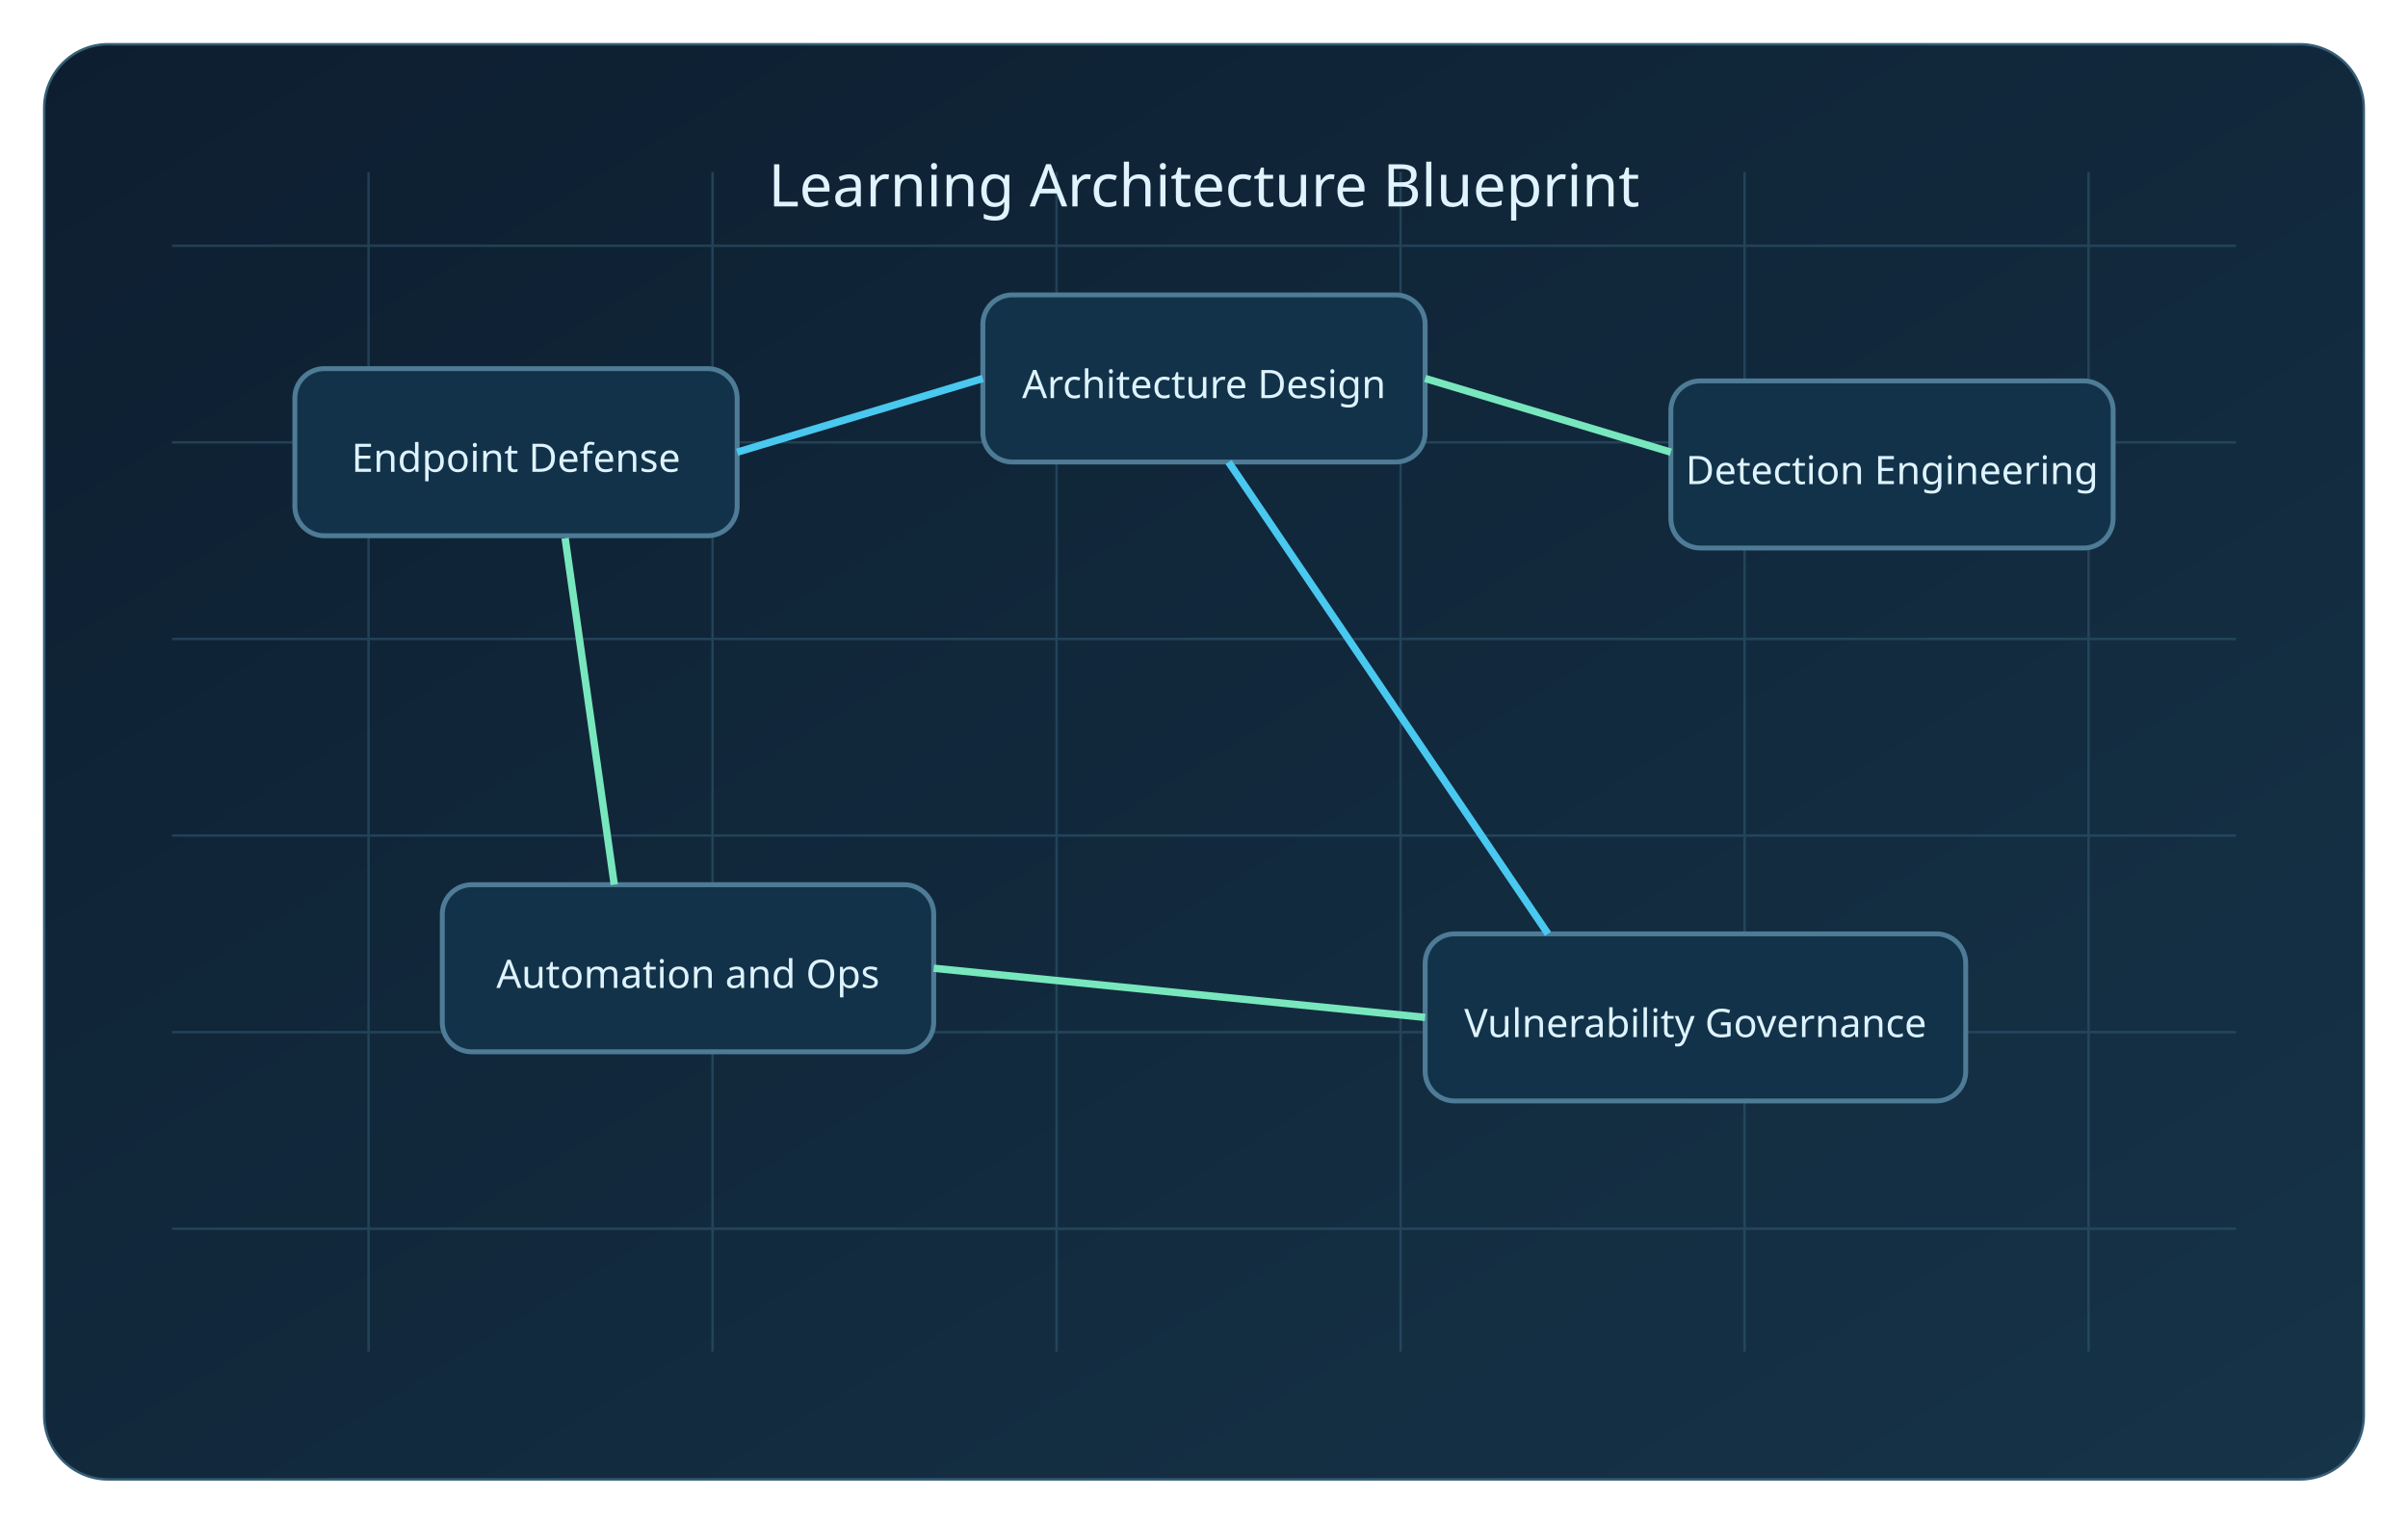
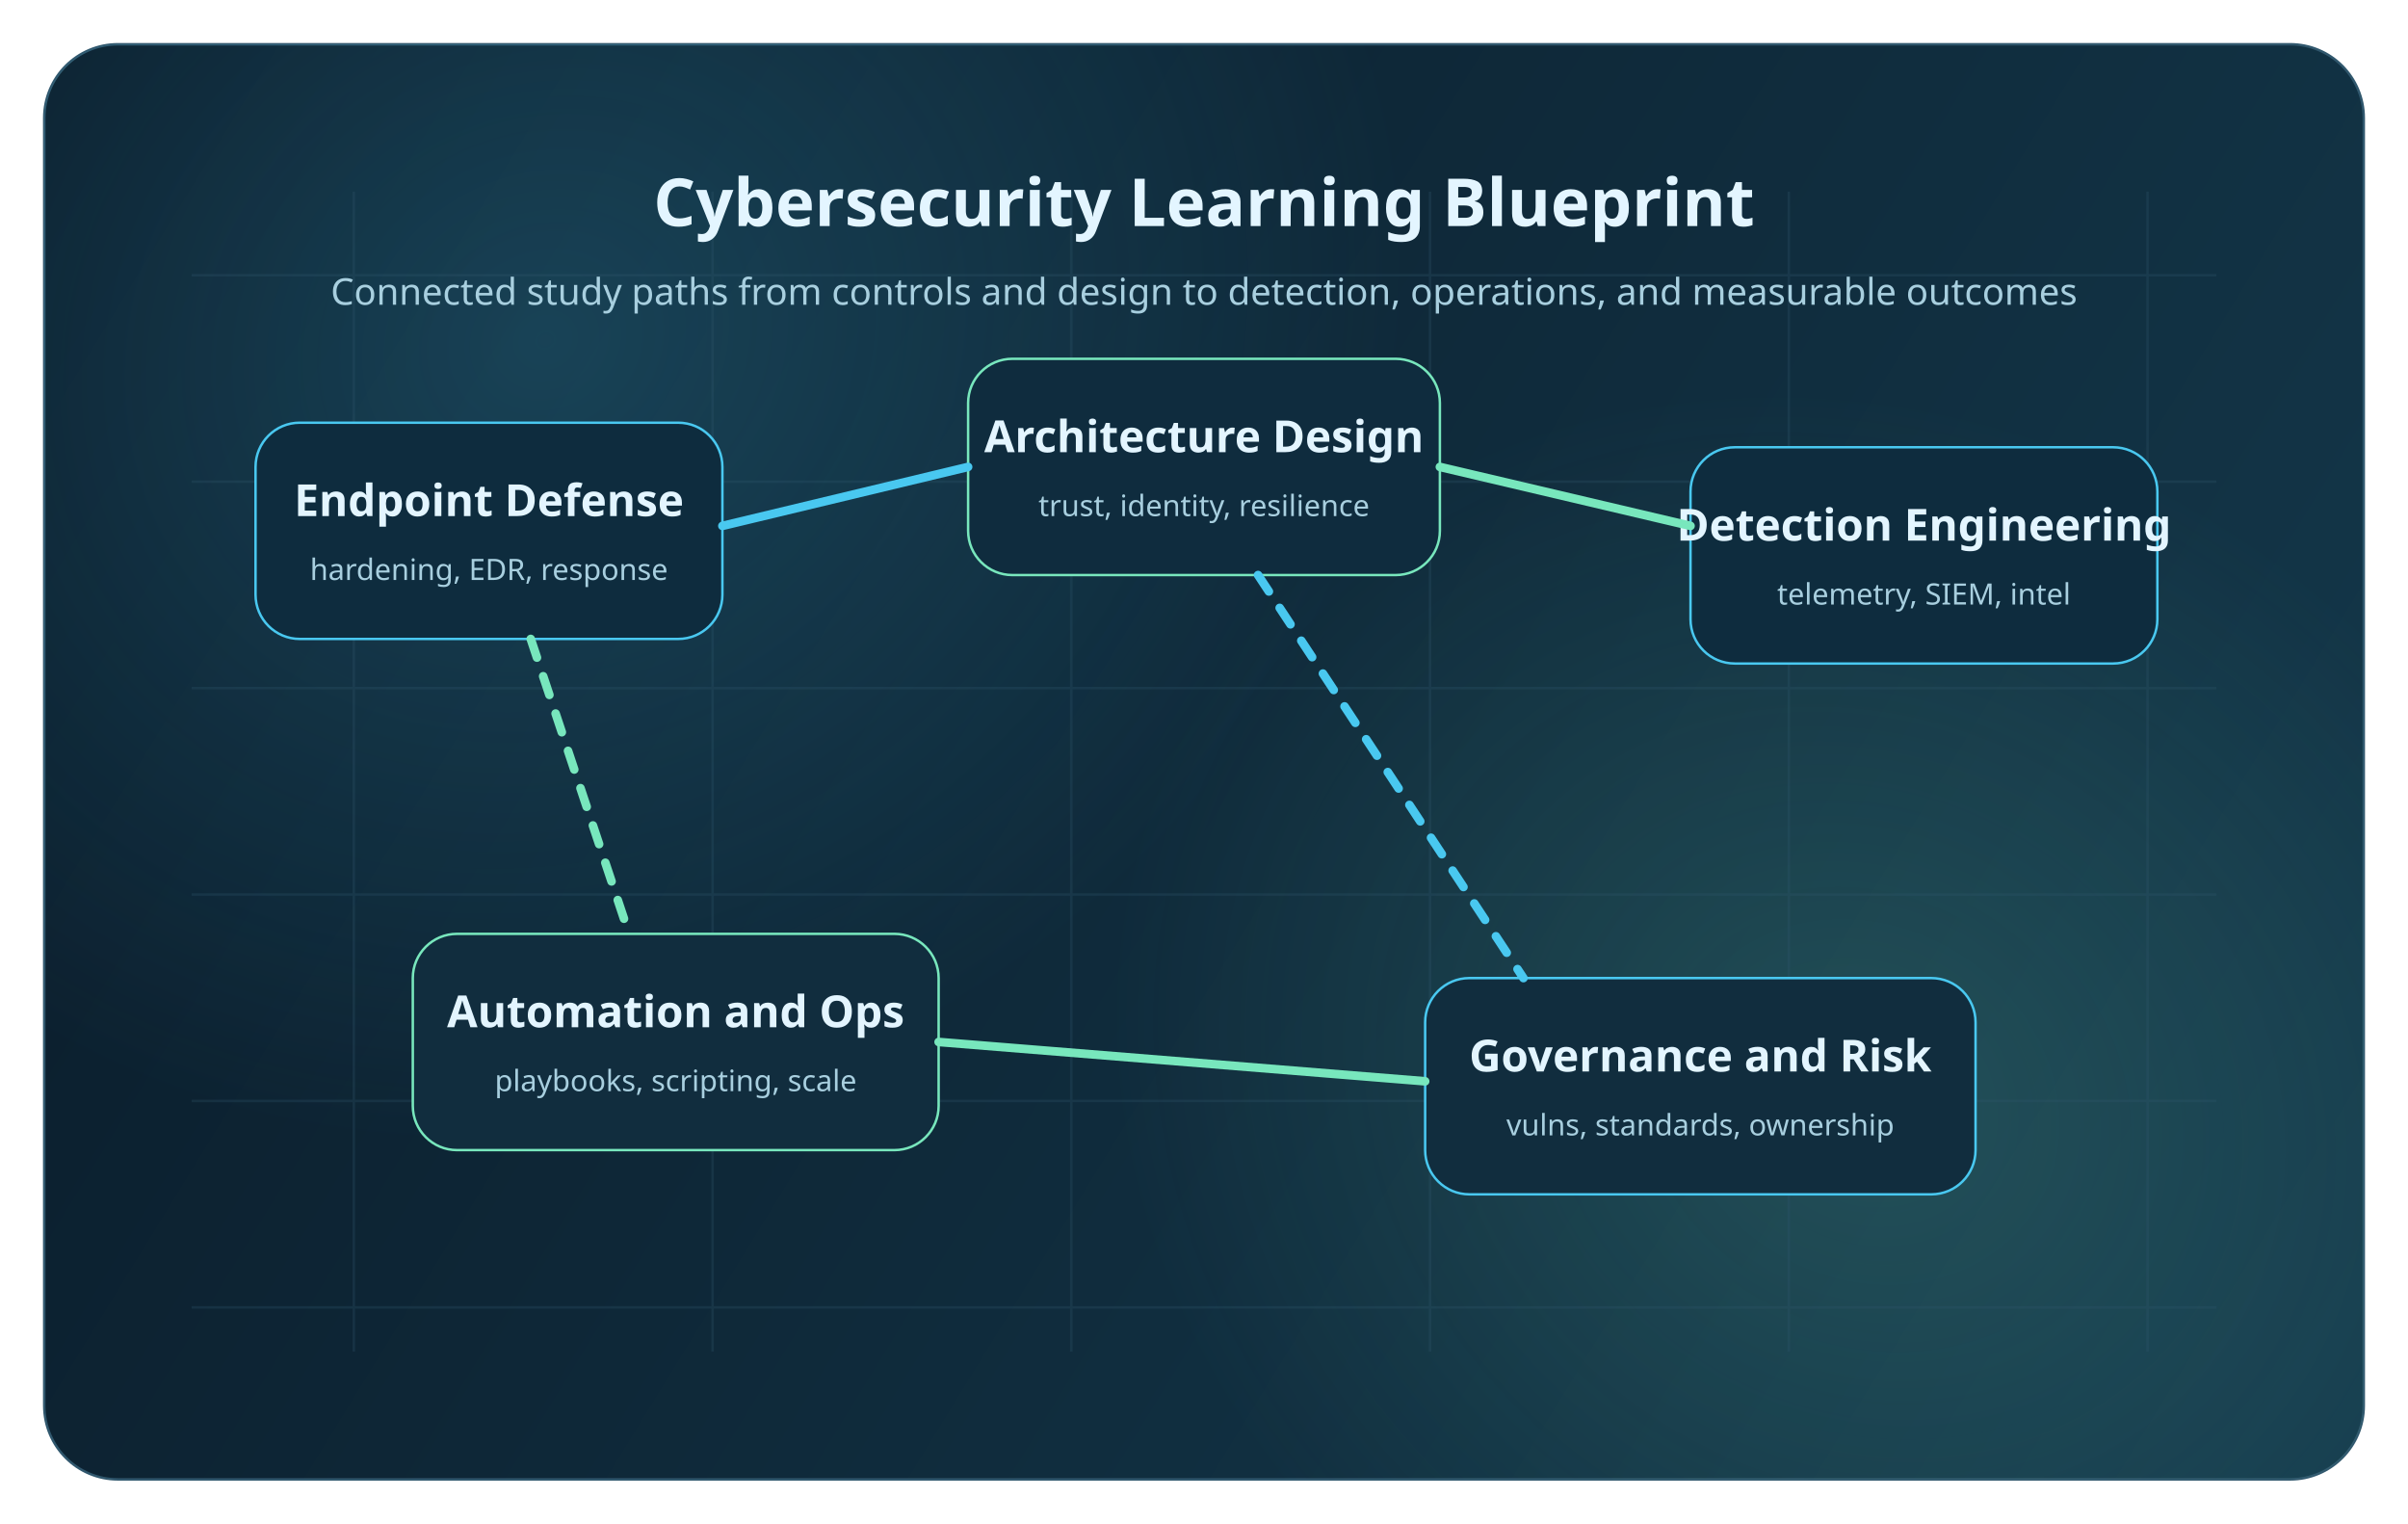
- <svg xmlns="http://www.w3.org/2000/svg" width="980" height="620" viewBox="0 0 980 620" role="img" aria-label="Cybersecurity learning architecture map">
+ <svg xmlns="http://www.w3.org/2000/svg" width="980" height="620" viewBox="0 0 980 620" role="img" aria-label="Cybersecurity learning blueprint">
  <defs>
-     <linearGradient id="bg2" x1="0" y1="0" x2="1" y2="1">
-       <stop offset="0%" stop-color="#0d1e30" />
-       <stop offset="100%" stop-color="#163348" />
+     <linearGradient id="bg" x1="40" y1="38" x2="932" y2="586" gradientUnits="userSpaceOnUse">
+       <stop stop-color="#0A1B29" />
+       <stop offset="1" stop-color="#14394C" />
    </linearGradient>
+     <radialGradient id="glowA" cx="0" cy="0" r="1" gradientUnits="userSpaceOnUse" gradientTransform="translate(220 140) rotate(63) scale(320 360)">
+       <stop stop-color="#49C8F0" stop-opacity="0.2" />
+       <stop offset="1" stop-color="#49C8F0" stop-opacity="0" />
+     </radialGradient>
+     <radialGradient id="glowB" cx="0" cy="0" r="1" gradientUnits="userSpaceOnUse" gradientTransform="translate(760 448) rotate(122) scale(280 320)">
+       <stop stop-color="#78E7BD" stop-opacity="0.16" />
+       <stop offset="1" stop-color="#78E7BD" stop-opacity="0" />
+     </radialGradient>
  </defs>
-   <rect x="18" y="18" width="944" height="584" rx="26" fill="url(#bg2)" stroke="#355d76" />
-   <g stroke="#2f556c" stroke-width="1" opacity="0.6">
-     <path d="M70 100H910" />
-     <path d="M70 180H910" />
-     <path d="M70 260H910" />
-     <path d="M70 340H910" />
-     <path d="M70 420H910" />
-     <path d="M70 500H910" />
-     <path d="M150 70V550" />
-     <path d="M290 70V550" />
-     <path d="M430 70V550" />
-     <path d="M570 70V550" />
-     <path d="M710 70V550" />
-     <path d="M850 70V550" />
+   <rect x="18" y="18" width="944" height="584" rx="30" fill="url(#bg)" stroke="#30576D" />
+   <rect x="18" y="18" width="944" height="584" rx="30" fill="url(#glowA)" />
+   <rect x="18" y="18" width="944" height="584" rx="30" fill="url(#glowB)" />
+   <g opacity="0.28" stroke="#30566C">
+     <path d="M78 112H902" />
+     <path d="M78 196H902" />
+     <path d="M78 280H902" />
+     <path d="M78 364H902" />
+     <path d="M78 448H902" />
+     <path d="M78 532H902" />
+     <path d="M144 78V550" />
+     <path d="M290 78V550" />
+     <path d="M436 78V550" />
+     <path d="M582 78V550" />
+     <path d="M728 78V550" />
+     <path d="M874 78V550" />
  </g>
-   <text x="490" y="84" text-anchor="middle" font-family="Sora, sans-serif" font-size="24" fill="#e0f3ff">Learning Architecture Blueprint</text>
-   <g stroke="#4e7b96" stroke-width="2" fill="#123249">
-     <rect x="120" y="150" width="180" height="68" rx="12" />
-     <rect x="400" y="120" width="180" height="68" rx="12" />
-     <rect x="680" y="155" width="180" height="68" rx="12" />
-     <rect x="180" y="360" width="200" height="68" rx="12" />
-     <rect x="580" y="380" width="220" height="68" rx="12" />
+   <text x="490" y="92" text-anchor="middle" fill="#E3F5FF" font-family="Sora, sans-serif" font-size="27" font-weight="700">Cybersecurity Learning Blueprint</text>
+   <text x="490" y="124" text-anchor="middle" fill="#A8CFDF" font-family="Sora, sans-serif" font-size="15">Connected study paths from controls and design to detection, operations, and measurable outcomes</text>
+   <g>
+     <rect x="104" y="172" width="190" height="88" rx="18" fill="#0E2C3E" stroke="#49C8F0" />
+     <rect x="394" y="146" width="192" height="88" rx="18" fill="#0F2C3E" stroke="#78E7BD" />
+     <rect x="688" y="182" width="190" height="88" rx="18" fill="#0E2C3E" stroke="#49C8F0" />
+     <rect x="168" y="380" width="214" height="88" rx="18" fill="#112D3E" stroke="#78E7BD" />
+     <rect x="580" y="398" width="224" height="88" rx="18" fill="#112D3E" stroke="#49C8F0" />
  </g>
-   <g font-family="Sora, sans-serif" font-size="16" fill="#def3ff" text-anchor="middle">
-     <text x="210" y="192">Endpoint Defense</text>
-     <text x="490" y="162">Architecture Design</text>
-     <text x="770" y="197">Detection Engineering</text>
-     <text x="280" y="402">Automation and Ops</text>
-     <text x="690" y="422">Vulnerability Governance</text>
+   <g fill="#E3F5FF" font-family="Sora, sans-serif" font-weight="700" text-anchor="middle">
+     <text x="199" y="210" font-size="18">Endpoint Defense</text>
+     <text x="490" y="184" font-size="18">Architecture Design</text>
+     <text x="783" y="220" font-size="18">Detection Engineering</text>
+     <text x="275" y="418" font-size="18">Automation and Ops</text>
+     <text x="692" y="436" font-size="18">Governance and Risk</text>
  </g>
-   <g stroke-width="3" fill="none">
-     <path d="M300 184L400 154" stroke="#49c8f0" />
-     <path d="M580 154L680 184" stroke="#78e7bd" />
-     <path d="M230 219L250 360" stroke="#78e7bd" />
-     <path d="M500 188L630 380" stroke="#49c8f0" />
-     <path d="M380 394L580 414" stroke="#78e7bd" />
+   <g fill="#A8CFDF" font-family="Sora, sans-serif" font-size="12" text-anchor="middle">
+     <text x="199" y="236">hardening, EDR, response</text>
+     <text x="490" y="210">trust, identity, resilience</text>
+     <text x="783" y="246">telemetry, SIEM, intel</text>
+     <text x="275" y="444">playbooks, scripting, scale</text>
+     <text x="692" y="462">vulns, standards, ownership</text>
+   </g>
+   <g fill="none" stroke-width="3.5" stroke-linecap="round">
+     <path d="M294 214L394 190" stroke="#49C8F0" />
+     <path d="M586 190L688 214" stroke="#78E7BD" />
+     <path d="M216 260L256 380" stroke="#78E7BD" stroke-dasharray="8 8" />
+     <path d="M512 234L620 398" stroke="#49C8F0" stroke-dasharray="8 8" />
+     <path d="M382 424L580 440" stroke="#78E7BD" />
  </g>
</svg>
